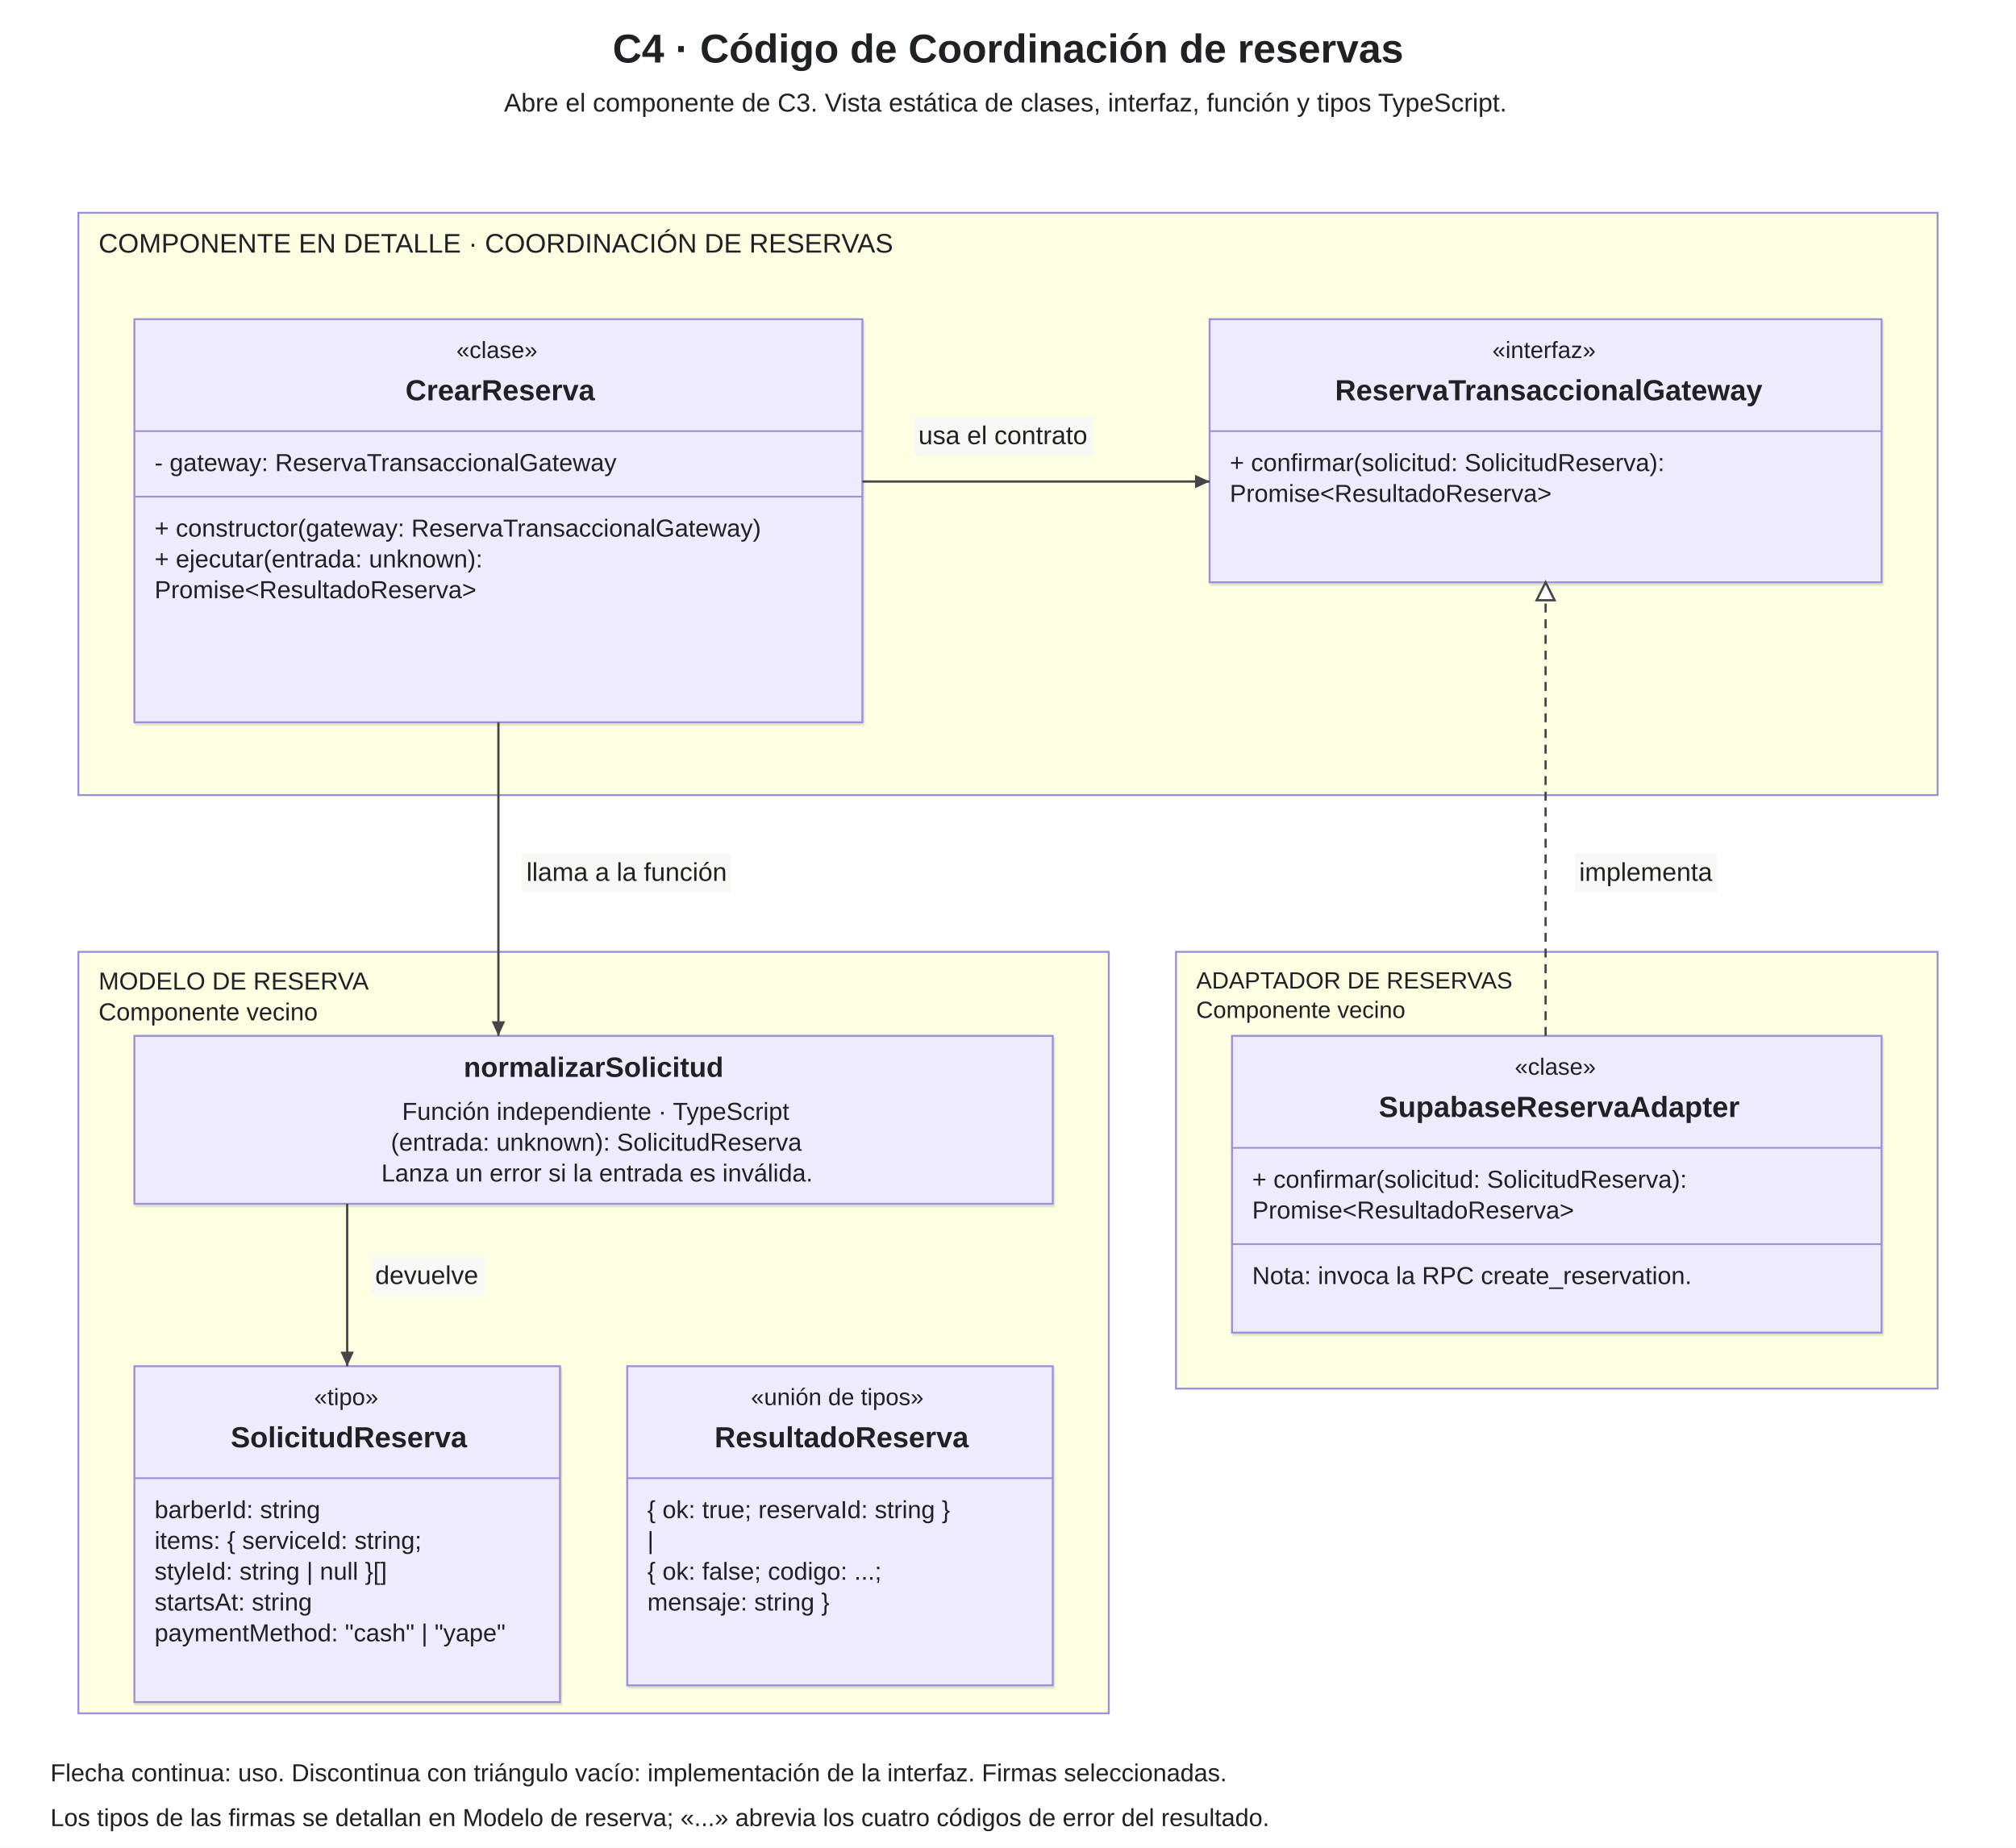
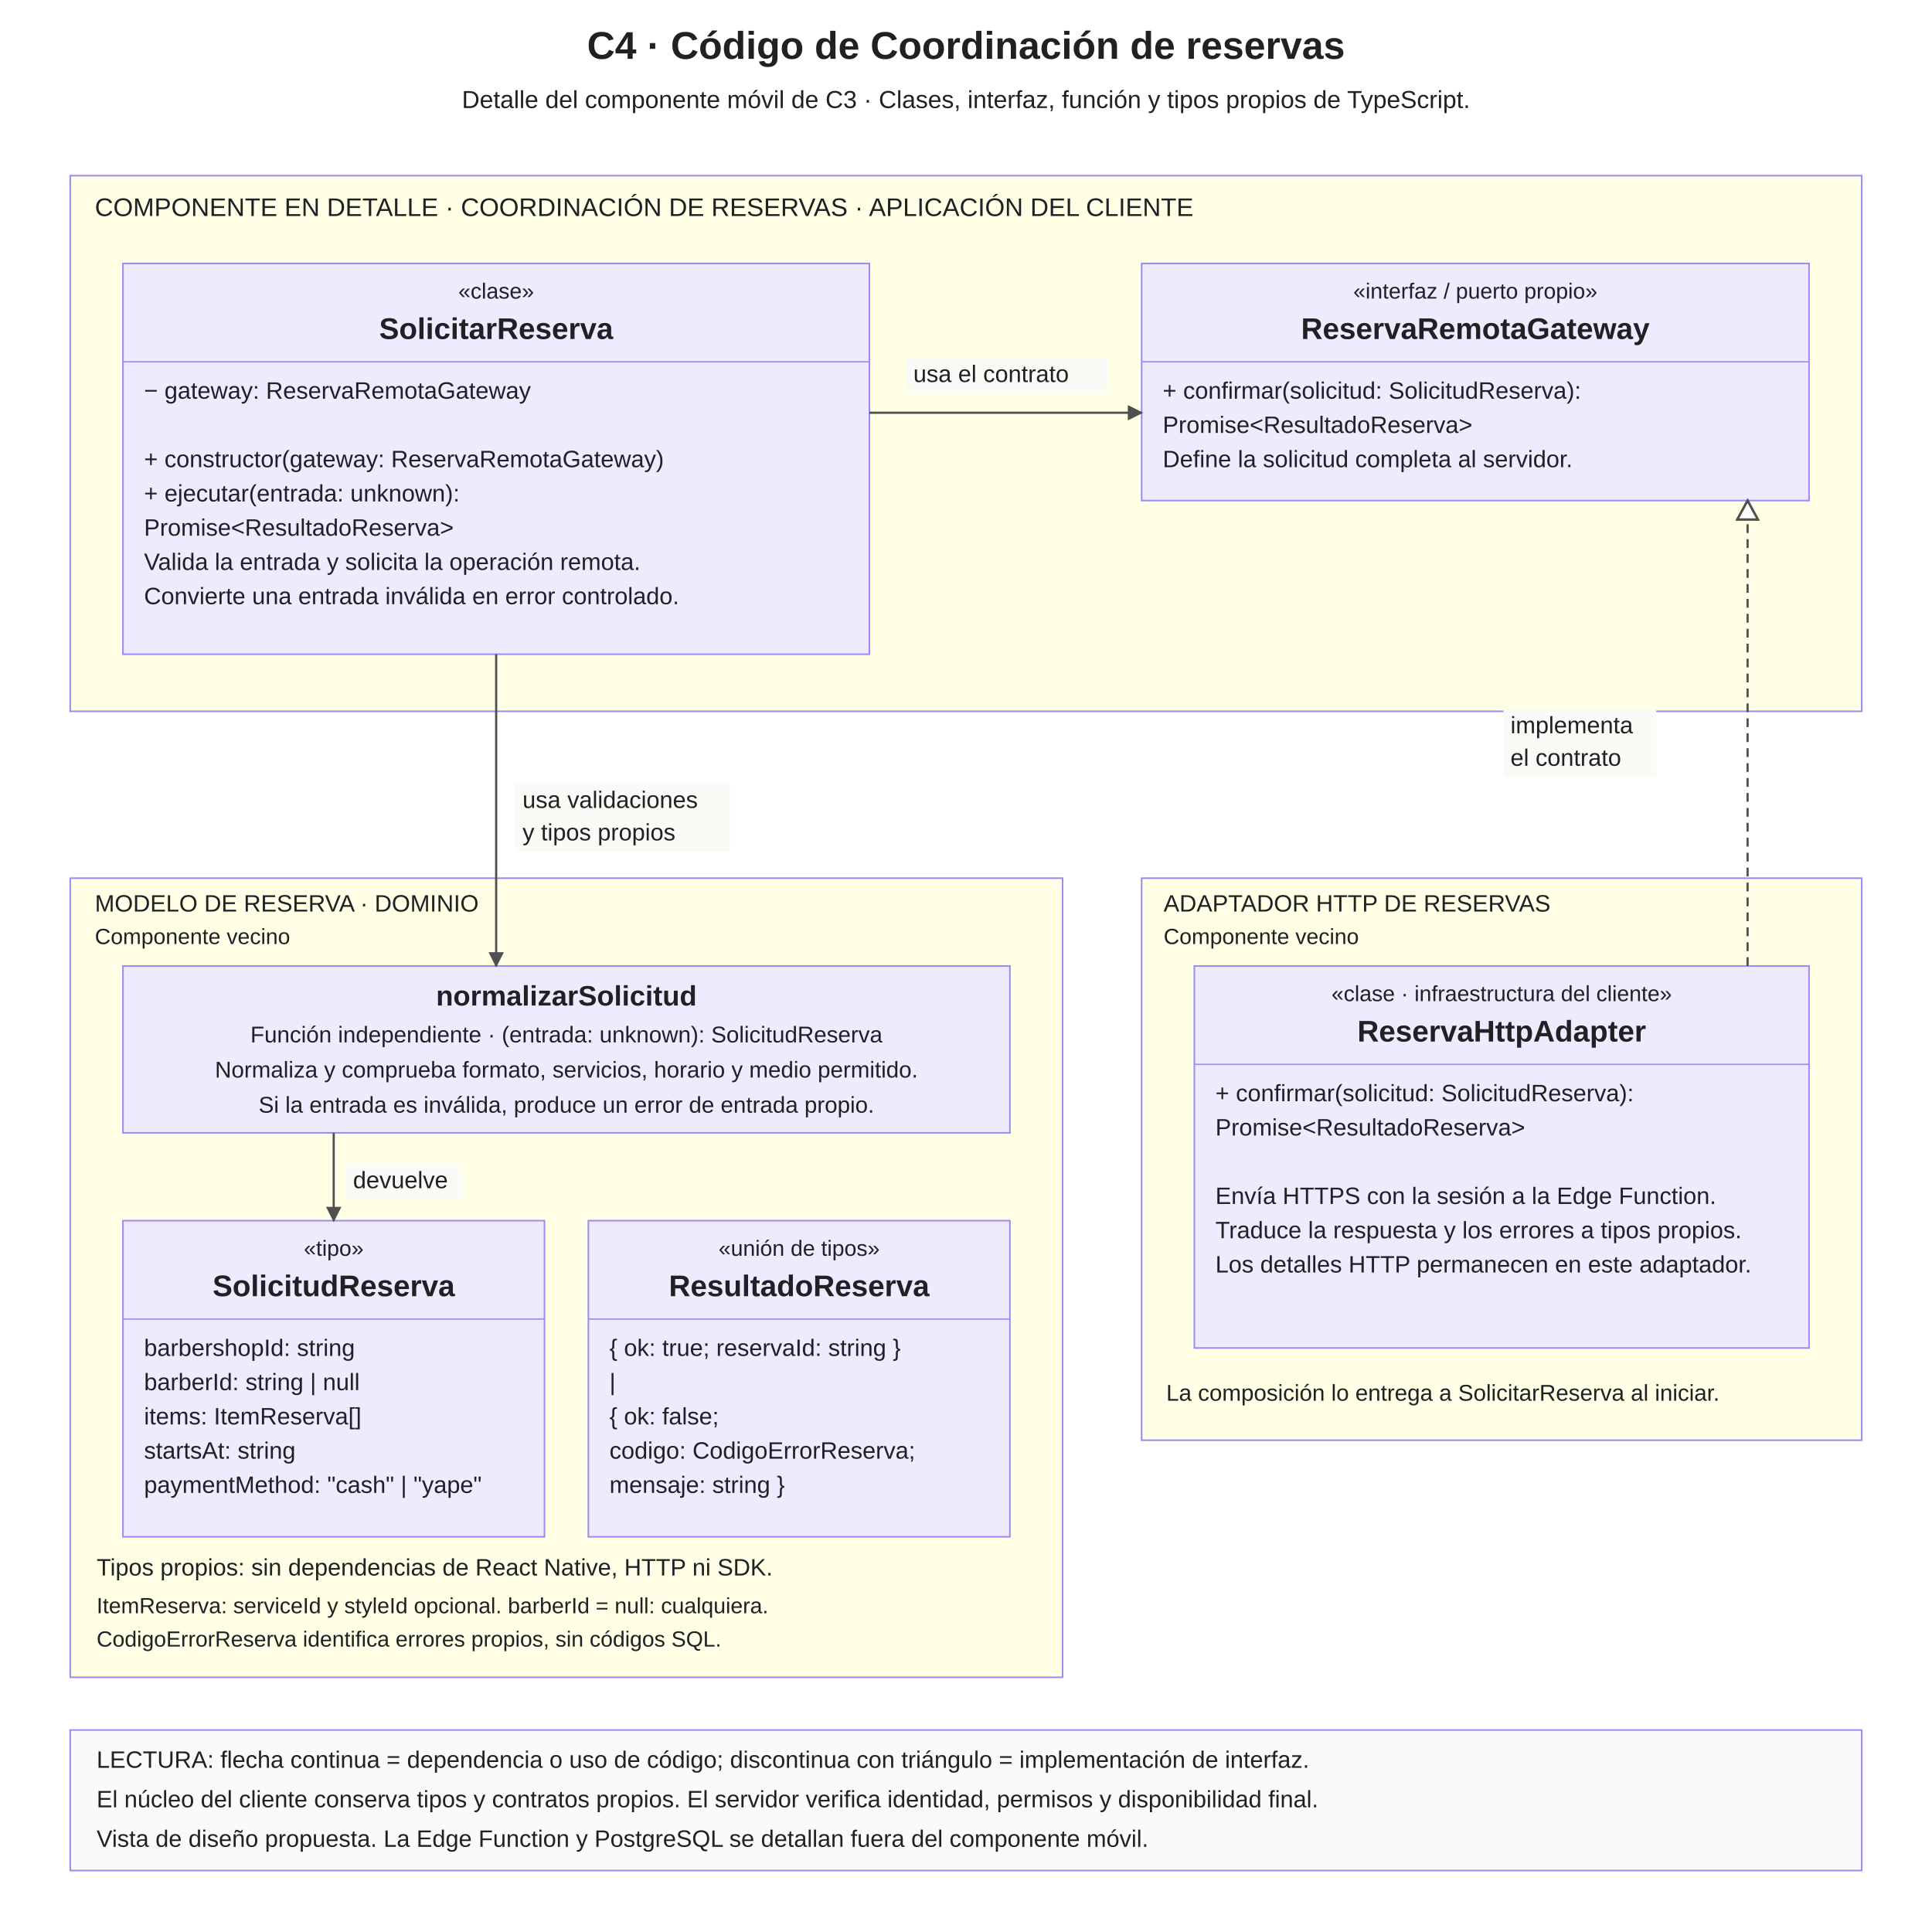
- <svg xmlns="http://www.w3.org/2000/svg" width="1800" height="1650" viewBox="0 0 1800 1650" role="img" aria-labelledby="title desc">
+ <svg xmlns="http://www.w3.org/2000/svg" width="2200" height="2200" viewBox="0 0 2200 2200">
  <defs>
-     <filter id="shadow" x="-10%" y="-10%" width="125%" height="125%">
-       <feDropShadow dx="1" dy="2" stdDeviation="1" flood-opacity="0.13" />
-     </filter>
+     <marker id="arrow" viewBox="0 0 10 10" refX="9" refY="5" markerWidth="7" markerHeight="7" orient="auto">
+       <path d="M0 0L10 5L0 10Z" fill="#505050" />
+     </marker>
+     <marker id="real" viewBox="0 0 14 14" refX="12" refY="7" markerWidth="11" markerHeight="11" orient="auto">
+       <path d="M1 1L12 7L1 13Z" fill="white" stroke="#505050" stroke-width="1.4" />
+     </marker>
  </defs>
-   <rect width="1800" height="1650" fill="white" />
-   <text x="547.00" y="55.84" font-family="Arial, sans-serif" font-size="36" font-weight="700" fill="#202124">C4 · Código de Coordinación de reservas</text>
-   <text x="450.01" y="99.62" font-family="Arial, sans-serif" font-size="23" font-weight="400" fill="#202124">Abre el componente de C3. Vista estática de clases, interfaz, función y tipos TypeScript.</text>
-   <rect x="70" y="190" width="1660" height="520" fill="#ffffe3" stroke="#9990d8" stroke-width="1.7" />
-   <text x="88.00" y="225.56" font-family="Arial, sans-serif" font-size="24" font-weight="400" fill="#202124">COMPONENTE EN DETALLE · COORDINACIÓN DE RESERVAS</text>
-   <rect x="70" y="850" width="920" height="680" fill="#ffffe3" stroke="#9990d8" stroke-width="1.7" />
-   <text x="88.00" y="883.68" font-family="Arial, sans-serif" font-size="22" font-weight="400" fill="#202124">MODELO DE RESERVA</text>
-   <text x="88.00" y="911.18" font-family="Arial, sans-serif" font-size="22" font-weight="400" fill="#202124">Componente vecino</text>
-   <rect x="1050" y="850" width="680" height="390" fill="#ffffe3" stroke="#9990d8" stroke-width="1.7" />
-   <text x="1068.00" y="882.74" font-family="Arial, sans-serif" font-size="21" font-weight="400" fill="#202124">ADAPTADOR DE RESERVAS</text>
-   <text x="1068.00" y="908.99" font-family="Arial, sans-serif" font-size="21" font-weight="400" fill="#202124">Componente vecino</text>
-   <rect x="120" y="285" width="650" height="360" fill="#eeebff" stroke="#9990d8" stroke-width="1.7" filter="url(#shadow)" />
-   <text x="407.50" y="319.74" font-family="Arial, sans-serif" font-size="21" font-weight="400" fill="#202124">«clase»</text>
-   <text x="362.00" y="357.44" font-family="Arial, sans-serif" font-size="26" font-weight="700" fill="#202124">CrearReserva</text>
-   <path d="M120 385H770" stroke="#9990d8" stroke-width="1.5" />
-   <text x="138.00" y="420.68" font-family="Arial, sans-serif" font-size="22" font-weight="400" fill="#202124">- gateway: ReservaTransaccionalGateway</text>
-   <path d="M120 443.5H770" stroke="#9990d8" stroke-width="1.5" />
-   <text x="138.00" y="479.18" font-family="Arial, sans-serif" font-size="22" font-weight="400" fill="#202124">+ constructor(gateway: ReservaTransaccionalGateway)</text>
-   <text x="138.00" y="506.68" font-family="Arial, sans-serif" font-size="22" font-weight="400" fill="#202124">+ ejecutar(entrada: unknown):</text>
-   <text x="138.00" y="534.18" font-family="Arial, sans-serif" font-size="22" font-weight="400" fill="#202124">Promise&lt;ResultadoReserva&gt;</text>
-   <rect x="1080" y="285" width="600" height="235" fill="#eeebff" stroke="#9990d8" stroke-width="1.7" filter="url(#shadow)" />
-   <text x="1332.50" y="319.74" font-family="Arial, sans-serif" font-size="21" font-weight="400" fill="#202124">«interfaz»</text>
-   <text x="1192.01" y="357.44" font-family="Arial, sans-serif" font-size="26" font-weight="700" fill="#202124">ReservaTransaccionalGateway</text>
-   <path d="M1080 385H1680" stroke="#9990d8" stroke-width="1.5" />
-   <text x="1098.00" y="420.68" font-family="Arial, sans-serif" font-size="22" font-weight="400" fill="#202124">+ confirmar(solicitud: SolicitudReserva):</text>
-   <text x="1098.00" y="448.18" font-family="Arial, sans-serif" font-size="22" font-weight="400" fill="#202124">Promise&lt;ResultadoReserva&gt;</text>
-   <rect x="1100" y="925" width="580" height="265" fill="#eeebff" stroke="#9990d8" stroke-width="1.7" filter="url(#shadow)" />
-   <text x="1352.50" y="959.74" font-family="Arial, sans-serif" font-size="21" font-weight="400" fill="#202124">«clase»</text>
-   <text x="1231.00" y="997.44" font-family="Arial, sans-serif" font-size="26" font-weight="700" fill="#202124">SupabaseReservaAdapter</text>
-   <path d="M1100 1025H1680" stroke="#9990d8" stroke-width="1.5" />
-   <text x="1118.00" y="1060.68" font-family="Arial, sans-serif" font-size="22" font-weight="400" fill="#202124">+ confirmar(solicitud: SolicitudReserva):</text>
-   <text x="1118.00" y="1088.18" font-family="Arial, sans-serif" font-size="22" font-weight="400" fill="#202124">Promise&lt;ResultadoReserva&gt;</text>
-   <path d="M1100 1111.0H1680" stroke="#9990d8" stroke-width="1.5" />
-   <text x="1118.00" y="1146.68" font-family="Arial, sans-serif" font-size="22" font-weight="400" fill="#202124">Nota: invoca la RPC create_reservation.</text>
-   <rect x="120" y="925" width="820" height="150" fill="#eeebff" stroke="#9990d8" stroke-width="1.7" filter="url(#shadow)" />
-   <text x="414.00" y="961.62" font-family="Arial, sans-serif" font-size="25" font-weight="700" fill="#202124">normalizarSolicitud</text>
-   <text x="359.01" y="1000.05" font-family="Arial, sans-serif" font-size="22" font-weight="400" fill="#202124">Función independiente · TypeScript</text>
-   <text x="349.00" y="1027.56" font-family="Arial, sans-serif" font-size="22" font-weight="400" fill="#202124">(entrada: unknown): SolicitudReserva</text>
-   <text x="340.50" y="1055.06" font-family="Arial, sans-serif" font-size="22" font-weight="400" fill="#202124">Lanza un error si la entrada es inválida.</text>
-   <rect x="120" y="1220" width="380" height="300" fill="#eeebff" stroke="#9990d8" stroke-width="1.7" filter="url(#shadow)" />
-   <text x="280.50" y="1254.74" font-family="Arial, sans-serif" font-size="21" font-weight="400" fill="#202124">«tipo»</text>
-   <text x="206.00" y="1292.44" font-family="Arial, sans-serif" font-size="26" font-weight="700" fill="#202124">SolicitudReserva</text>
-   <path d="M120 1320H500" stroke="#9990d8" stroke-width="1.5" />
-   <text x="138.00" y="1355.68" font-family="Arial, sans-serif" font-size="22" font-weight="400" fill="#202124">barberId: string</text>
-   <text x="138.00" y="1383.18" font-family="Arial, sans-serif" font-size="22" font-weight="400" fill="#202124">items: { serviceId: string;</text>
-   <text x="138.00" y="1410.68" font-family="Arial, sans-serif" font-size="22" font-weight="400" fill="#202124">styleId: string | null }[]</text>
-   <text x="138.00" y="1438.18" font-family="Arial, sans-serif" font-size="22" font-weight="400" fill="#202124">startsAt: string</text>
-   <text x="138.00" y="1465.68" font-family="Arial, sans-serif" font-size="22" font-weight="400" fill="#202124">paymentMethod: "cash" | "yape"</text>
-   <rect x="560" y="1220" width="380" height="285" fill="#eeebff" stroke="#9990d8" stroke-width="1.7" filter="url(#shadow)" />
-   <text x="670.50" y="1254.74" font-family="Arial, sans-serif" font-size="21" font-weight="400" fill="#202124">«unión de tipos»</text>
-   <text x="638.00" y="1292.44" font-family="Arial, sans-serif" font-size="26" font-weight="700" fill="#202124">ResultadoReserva</text>
-   <path d="M560 1320H940" stroke="#9990d8" stroke-width="1.5" />
-   <text x="578.00" y="1355.68" font-family="Arial, sans-serif" font-size="22" font-weight="400" fill="#202124">{ ok: true; reservaId: string }</text>
-   <text x="578.00" y="1383.18" font-family="Arial, sans-serif" font-size="22" font-weight="400" fill="#202124">|</text>
-   <text x="578.00" y="1410.68" font-family="Arial, sans-serif" font-size="22" font-weight="400" fill="#202124">{ ok: false; codigo: ...;</text>
-   <text x="578.00" y="1438.18" font-family="Arial, sans-serif" font-size="22" font-weight="400" fill="#202124">mensaje: string }</text>
-   <polyline points="770,430 1080,430" fill="none" stroke="#454545" stroke-width="2" stroke-linejoin="round" />
-   <polygon points="1080.00,430.00 1067.00,424.00 1067.00,436.00" fill="#454545" />
-   <rect x="816" y="372" width="160.00" height="34.75" fill="#f8f8f5" />
-   <text x="820.00" y="396.62" font-family="Arial, sans-serif" font-size="23" font-weight="400" fill="#202124">usa el contrato</text>
-   <polyline points="445,645 445,925" fill="none" stroke="#454545" stroke-width="2" stroke-linejoin="round" />
-   <polygon points="445.00,925.00 451.00,912.00 439.00,912.00" fill="#454545" />
-   <rect x="466" y="762" width="187.00" height="34.75" fill="#f8f8f5" />
-   <text x="470.00" y="786.62" font-family="Arial, sans-serif" font-size="23" font-weight="400" fill="#202124">llama a la función</text>
-   <polyline points="1380,925 1380,520" fill="none" stroke="#454545" stroke-width="2" stroke-linejoin="round" stroke-dasharray="8 6" />
-   <polygon points="1380.00,520.00 1374.00,533.00 1386.00,533.00" fill="#454545" />
-   <rect x="1406" y="762" width="127.00" height="34.75" fill="#f8f8f5" />
-   <text x="1410.00" y="786.62" font-family="Arial, sans-serif" font-size="23" font-weight="400" fill="#202124">implementa</text>
-   <polygon points="1380,520 1372,536 1388,536" fill="white" stroke="#454545" stroke-width="2" />
-   <polyline points="310,1075 310,1220" fill="none" stroke="#454545" stroke-width="2" stroke-linejoin="round" />
-   <polygon points="310.00,1220.00 316.00,1207.00 304.00,1207.00" fill="#454545" />
-   <rect x="331" y="1122" width="102.00" height="34.75" fill="#f8f8f5" />
-   <text x="335.00" y="1146.62" font-family="Arial, sans-serif" font-size="23" font-weight="400" fill="#202124">devuelve</text>
-   <text x="45.00" y="1590.68" font-family="Arial, sans-serif" font-size="22" font-weight="400" fill="#202124">Flecha continua: uso. Discontinua con triángulo vacío: implementación de la interfaz. Firmas seleccionadas.</text>
-   <text x="45.00" y="1630.68" font-family="Arial, sans-serif" font-size="22" font-weight="400" fill="#202124">Los tipos de las firmas se detallan en Modelo de reserva; «...» abrevia los cuatro códigos de error del resultado.</text>
+   <rect width="2200" height="2200" fill="white" />
+   <text x="1100" y="67" font-family="Arial,sans-serif" font-size="44" font-weight="700" text-anchor="middle" fill="#202124">C4 · Código de Coordinación de reservas</text>
+   <text x="1100" y="123" font-family="Arial,sans-serif" font-size="28" font-weight="400" text-anchor="middle" fill="#202124">Detalle del componente móvil de C3 · Clases, interfaz, función y tipos propios de TypeScript.</text>
+   <rect x="80" y="200" width="2040" height="610" fill="#ffffe6" stroke="#9d8af4" stroke-width="1.8" />
+   <text x="108" y="246" font-family="Arial,sans-serif" font-size="29" font-weight="400" text-anchor="start" fill="#202124">COMPONENTE EN DETALLE · COORDINACIÓN DE RESERVAS · APLICACIÓN DEL CLIENTE</text>
+   <rect x="140" y="300" width="850" height="445" fill="#eeebff" stroke="#9d8af4" stroke-width="1.8" />
+   <text x="565" y="340" font-family="Arial,sans-serif" font-size="25" font-weight="400" text-anchor="middle" fill="#202124">«clase»</text>
+   <text x="565" y="386" font-family="Arial,sans-serif" font-size="34" font-weight="700" text-anchor="middle" fill="#202124">SolicitarReserva</text>
+   <path d="M140 412H990" fill="none" stroke="#9d8af4" stroke-width="1.5" />
+   <text x="164" y="454" font-family="Arial,sans-serif" font-size="27" font-weight="400" text-anchor="start" fill="#202124">− gateway: ReservaRemotaGateway</text>
+   <text x="164" y="493" font-family="Arial,sans-serif" font-size="27" font-weight="400" text-anchor="start" fill="#202124" />
+   <text x="164" y="532" font-family="Arial,sans-serif" font-size="27" font-weight="400" text-anchor="start" fill="#202124">+ constructor(gateway: ReservaRemotaGateway)</text>
+   <text x="164" y="571" font-family="Arial,sans-serif" font-size="27" font-weight="400" text-anchor="start" fill="#202124">+ ejecutar(entrada: unknown):</text>
+   <text x="164" y="610" font-family="Arial,sans-serif" font-size="27" font-weight="400" text-anchor="start" fill="#202124">    Promise&lt;ResultadoReserva&gt;</text>
+   <text x="164" y="649" font-family="Arial,sans-serif" font-size="27" font-weight="400" text-anchor="start" fill="#202124">Valida la entrada y solicita la operación remota.</text>
+   <text x="164" y="688" font-family="Arial,sans-serif" font-size="27" font-weight="400" text-anchor="start" fill="#202124">Convierte una entrada inválida en error controlado.</text>
+   <rect x="1300" y="300" width="760" height="270" fill="#eeebff" stroke="#9d8af4" stroke-width="1.8" />
+   <text x="1680" y="340" font-family="Arial,sans-serif" font-size="25" font-weight="400" text-anchor="middle" fill="#202124">«interfaz / puerto propio»</text>
+   <text x="1680" y="386" font-family="Arial,sans-serif" font-size="34" font-weight="700" text-anchor="middle" fill="#202124">ReservaRemotaGateway</text>
+   <path d="M1300 412H2060" fill="none" stroke="#9d8af4" stroke-width="1.5" />
+   <text x="1324" y="454" font-family="Arial,sans-serif" font-size="27" font-weight="400" text-anchor="start" fill="#202124">+ confirmar(solicitud: SolicitudReserva):</text>
+   <text x="1324" y="493" font-family="Arial,sans-serif" font-size="27" font-weight="400" text-anchor="start" fill="#202124">    Promise&lt;ResultadoReserva&gt;</text>
+   <text x="1324" y="532" font-family="Arial,sans-serif" font-size="27" font-weight="400" text-anchor="start" fill="#202124">Define la solicitud completa al servidor.</text>
+   <path d="M990 470H1300" fill="none" stroke="#505050" stroke-width="2.5" marker-end="url(#arrow)" />
+   <rect x="1032" y="407" width="230" height="41" fill="#fafaf6" />
+   <text x="1040" y="435" font-family="Arial,sans-serif" font-size="27" font-weight="400" text-anchor="start" fill="#202124">usa el contrato</text>
+   <rect x="80" y="1000" width="1130" height="910" fill="#ffffe6" stroke="#9d8af4" stroke-width="1.8" />
+   <text x="108" y="1038" font-family="Arial,sans-serif" font-size="27" font-weight="400" text-anchor="start" fill="#202124">MODELO DE RESERVA · DOMINIO</text>
+   <text x="108" y="1075" font-family="Arial,sans-serif" font-size="25" font-weight="400" text-anchor="start" fill="#202124">Componente vecino</text>
+   <rect x="140" y="1100" width="1010" height="190" fill="#eeebff" stroke="#9d8af4" stroke-width="1.8" />
+   <text x="645" y="1145" font-family="Arial,sans-serif" font-size="32" font-weight="700" text-anchor="middle" fill="#202124">normalizarSolicitud</text>
+   <text x="645" y="1187" font-family="Arial,sans-serif" font-size="26" font-weight="400" text-anchor="middle" fill="#202124">Función independiente · (entrada: unknown): SolicitudReserva</text>
+   <text x="645" y="1227" font-family="Arial,sans-serif" font-size="26" font-weight="400" text-anchor="middle" fill="#202124">Normaliza y comprueba formato, servicios, horario y medio permitido.</text>
+   <text x="645" y="1267" font-family="Arial,sans-serif" font-size="26" font-weight="400" text-anchor="middle" fill="#202124">Si la entrada es inválida, produce un error de entrada propio.</text>
+   <path d="M565 745V1100" fill="none" stroke="#505050" stroke-width="2.5" marker-end="url(#arrow)" />
+   <rect x="587" y="892" width="244" height="78" fill="#fafaf6" />
+   <text x="595" y="920" font-family="Arial,sans-serif" font-size="27" font-weight="400" text-anchor="start" fill="#202124">usa validaciones</text>
+   <text x="595" y="957" font-family="Arial,sans-serif" font-size="27" font-weight="400" text-anchor="start" fill="#202124">y tipos propios</text>
+   <rect x="140" y="1390" width="480" height="360" fill="#eeebff" stroke="#9d8af4" stroke-width="1.8" />
+   <text x="380" y="1430" font-family="Arial,sans-serif" font-size="25" font-weight="400" text-anchor="middle" fill="#202124">«tipo»</text>
+   <text x="380" y="1476" font-family="Arial,sans-serif" font-size="34" font-weight="700" text-anchor="middle" fill="#202124">SolicitudReserva</text>
+   <path d="M140 1502H620" fill="none" stroke="#9d8af4" stroke-width="1.5" />
+   <text x="164" y="1544" font-family="Arial,sans-serif" font-size="27" font-weight="400" text-anchor="start" fill="#202124">barbershopId: string</text>
+   <text x="164" y="1583" font-family="Arial,sans-serif" font-size="27" font-weight="400" text-anchor="start" fill="#202124">barberId: string | null</text>
+   <text x="164" y="1622" font-family="Arial,sans-serif" font-size="27" font-weight="400" text-anchor="start" fill="#202124">items: ItemReserva[]</text>
+   <text x="164" y="1661" font-family="Arial,sans-serif" font-size="27" font-weight="400" text-anchor="start" fill="#202124">startsAt: string</text>
+   <text x="164" y="1700" font-family="Arial,sans-serif" font-size="27" font-weight="400" text-anchor="start" fill="#202124">paymentMethod: "cash" | "yape"</text>
+   <rect x="670" y="1390" width="480" height="360" fill="#eeebff" stroke="#9d8af4" stroke-width="1.8" />
+   <text x="910" y="1430" font-family="Arial,sans-serif" font-size="25" font-weight="400" text-anchor="middle" fill="#202124">«unión de tipos»</text>
+   <text x="910" y="1476" font-family="Arial,sans-serif" font-size="34" font-weight="700" text-anchor="middle" fill="#202124">ResultadoReserva</text>
+   <path d="M670 1502H1150" fill="none" stroke="#9d8af4" stroke-width="1.5" />
+   <text x="694" y="1544" font-family="Arial,sans-serif" font-size="27" font-weight="400" text-anchor="start" fill="#202124">{ ok: true; reservaId: string }</text>
+   <text x="694" y="1583" font-family="Arial,sans-serif" font-size="27" font-weight="400" text-anchor="start" fill="#202124">|</text>
+   <text x="694" y="1622" font-family="Arial,sans-serif" font-size="27" font-weight="400" text-anchor="start" fill="#202124">{ ok: false;</text>
+   <text x="694" y="1661" font-family="Arial,sans-serif" font-size="27" font-weight="400" text-anchor="start" fill="#202124">  codigo: CodigoErrorReserva;</text>
+   <text x="694" y="1700" font-family="Arial,sans-serif" font-size="27" font-weight="400" text-anchor="start" fill="#202124">  mensaje: string }</text>
+   <path d="M380 1290V1390" fill="none" stroke="#505050" stroke-width="2.5" marker-end="url(#arrow)" />
+   <rect x="394" y="1325" width="132" height="41" fill="#fafaf6" />
+   <text x="402" y="1353" font-family="Arial,sans-serif" font-size="27" font-weight="400" text-anchor="start" fill="#202124">devuelve</text>
+   <text x="110" y="1794" font-family="Arial,sans-serif" font-size="27" font-weight="400" text-anchor="start" fill="#202124">Tipos propios: sin dependencias de React Native, HTTP ni SDK.</text>
+   <text x="110" y="1837" font-family="Arial,sans-serif" font-size="25" font-weight="400" text-anchor="start" fill="#202124">ItemReserva: serviceId y styleId opcional. barberId = null: cualquiera.</text>
+   <text x="110" y="1875" font-family="Arial,sans-serif" font-size="25" font-weight="400" text-anchor="start" fill="#202124">CodigoErrorReserva identifica errores propios, sin códigos SQL.</text>
+   <rect x="1300" y="1000" width="820" height="640" fill="#ffffe6" stroke="#9d8af4" stroke-width="1.8" />
+   <text x="1325" y="1038" font-family="Arial,sans-serif" font-size="27" font-weight="400" text-anchor="start" fill="#202124">ADAPTADOR HTTP DE RESERVAS</text>
+   <text x="1325" y="1075" font-family="Arial,sans-serif" font-size="25" font-weight="400" text-anchor="start" fill="#202124">Componente vecino</text>
+   <rect x="1360" y="1100" width="700" height="435" fill="#eeebff" stroke="#9d8af4" stroke-width="1.8" />
+   <text x="1710" y="1140" font-family="Arial,sans-serif" font-size="25" font-weight="400" text-anchor="middle" fill="#202124">«clase · infraestructura del cliente»</text>
+   <text x="1710" y="1186" font-family="Arial,sans-serif" font-size="34" font-weight="700" text-anchor="middle" fill="#202124">ReservaHttpAdapter</text>
+   <path d="M1360 1212H2060" fill="none" stroke="#9d8af4" stroke-width="1.5" />
+   <text x="1384" y="1254" font-family="Arial,sans-serif" font-size="27" font-weight="400" text-anchor="start" fill="#202124">+ confirmar(solicitud: SolicitudReserva):</text>
+   <text x="1384" y="1293" font-family="Arial,sans-serif" font-size="27" font-weight="400" text-anchor="start" fill="#202124">    Promise&lt;ResultadoReserva&gt;</text>
+   <text x="1384" y="1332" font-family="Arial,sans-serif" font-size="27" font-weight="400" text-anchor="start" fill="#202124" />
+   <text x="1384" y="1371" font-family="Arial,sans-serif" font-size="27" font-weight="400" text-anchor="start" fill="#202124">Envía HTTPS con la sesión a la Edge Function.</text>
+   <text x="1384" y="1410" font-family="Arial,sans-serif" font-size="27" font-weight="400" text-anchor="start" fill="#202124">Traduce la respuesta y los errores a tipos propios.</text>
+   <text x="1384" y="1449" font-family="Arial,sans-serif" font-size="27" font-weight="400" text-anchor="start" fill="#202124">Los detalles HTTP permanecen en este adaptador.</text>
+   <path d="M1990 1100V570" fill="none" stroke="#505050" stroke-width="2.5" stroke-dasharray="10 7" marker-end="url(#real)" />
+   <rect x="1712" y="807" width="174" height="78" fill="#fafaf6" />
+   <text x="1720" y="835" font-family="Arial,sans-serif" font-size="27" font-weight="400" text-anchor="start" fill="#202124">implementa</text>
+   <text x="1720" y="872" font-family="Arial,sans-serif" font-size="27" font-weight="400" text-anchor="start" fill="#202124">el contrato</text>
+   <text x="1328" y="1595" font-family="Arial,sans-serif" font-size="26" font-weight="400" text-anchor="start" fill="#202124">La composición lo entrega a SolicitarReserva al iniciar.</text>
+   <rect x="80" y="1970" width="2040" height="160" fill="#fafafa" stroke="#9d8af4" stroke-width="1.8" />
+   <text x="110" y="2013" font-family="Arial,sans-serif" font-size="27" font-weight="400" text-anchor="start" fill="#202124">LECTURA: flecha continua = dependencia o uso de código; discontinua con triángulo = implementación de interfaz.</text>
+   <text x="110" y="2058" font-family="Arial,sans-serif" font-size="27" font-weight="400" text-anchor="start" fill="#202124">El núcleo del cliente conserva tipos y contratos propios. El servidor verifica identidad, permisos y disponibilidad final.</text>
+   <text x="110" y="2103" font-family="Arial,sans-serif" font-size="27" font-weight="400" text-anchor="start" fill="#202124">Vista de diseño propuesta. La Edge Function y PostgreSQL se detallan fuera del componente móvil.</text>
</svg>
